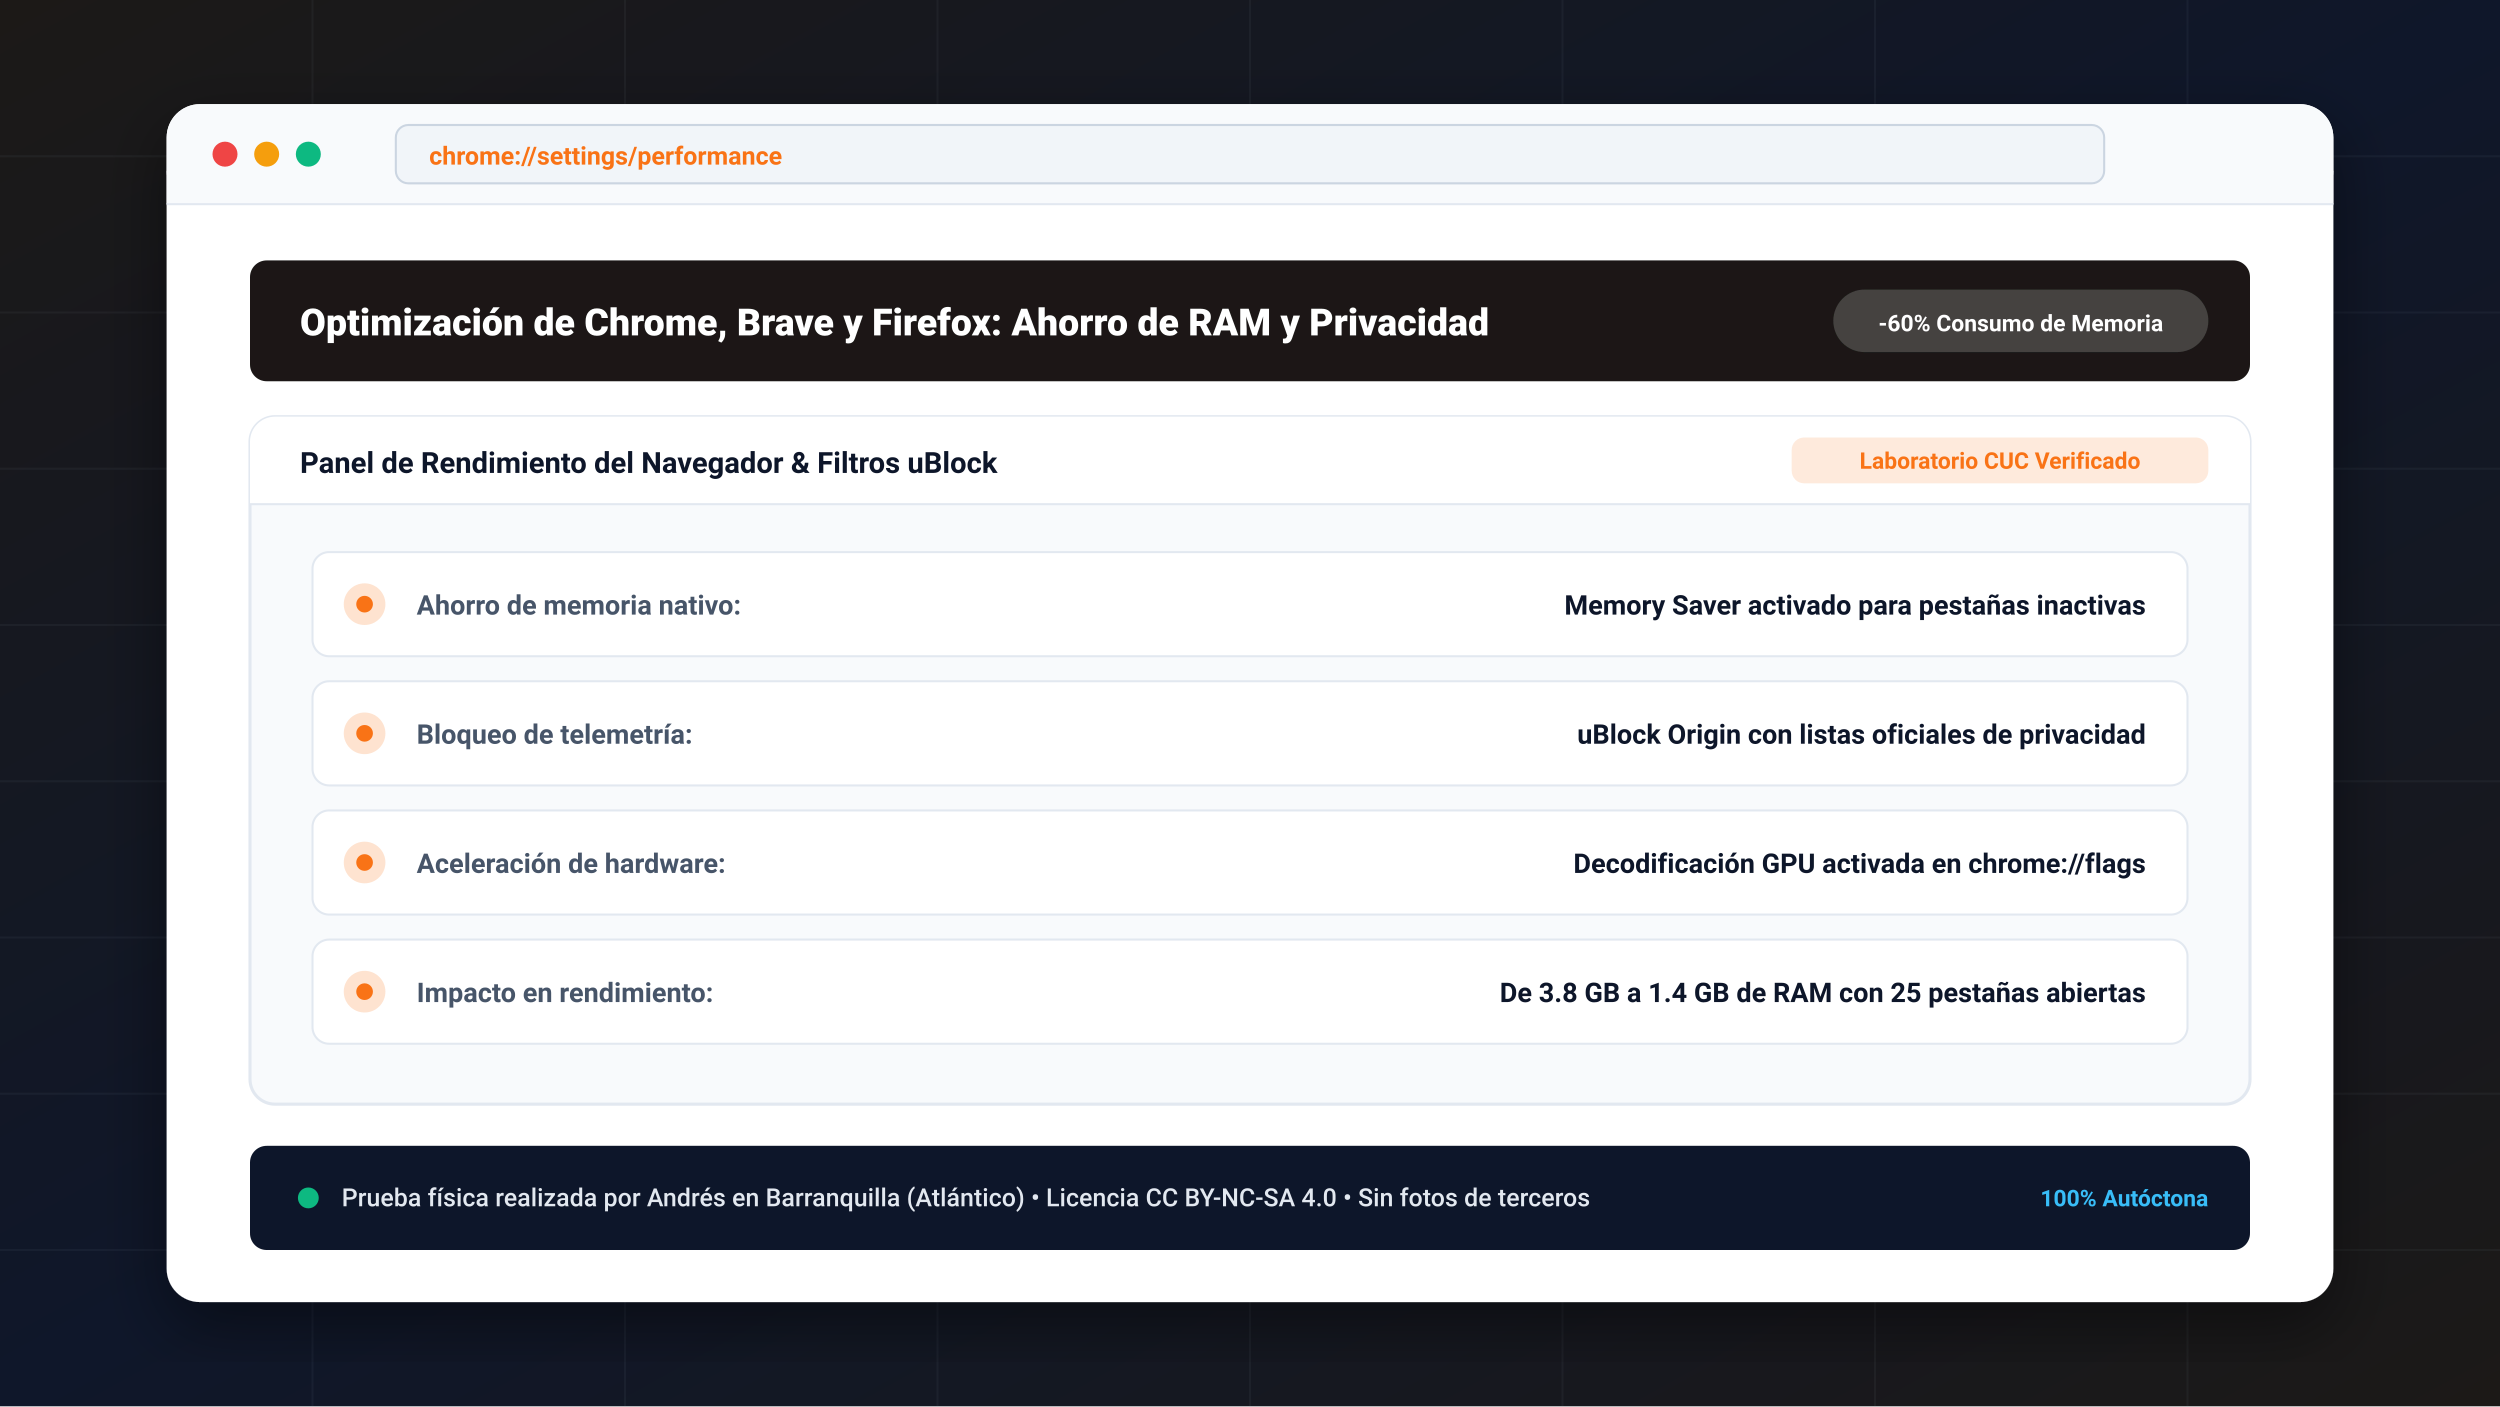
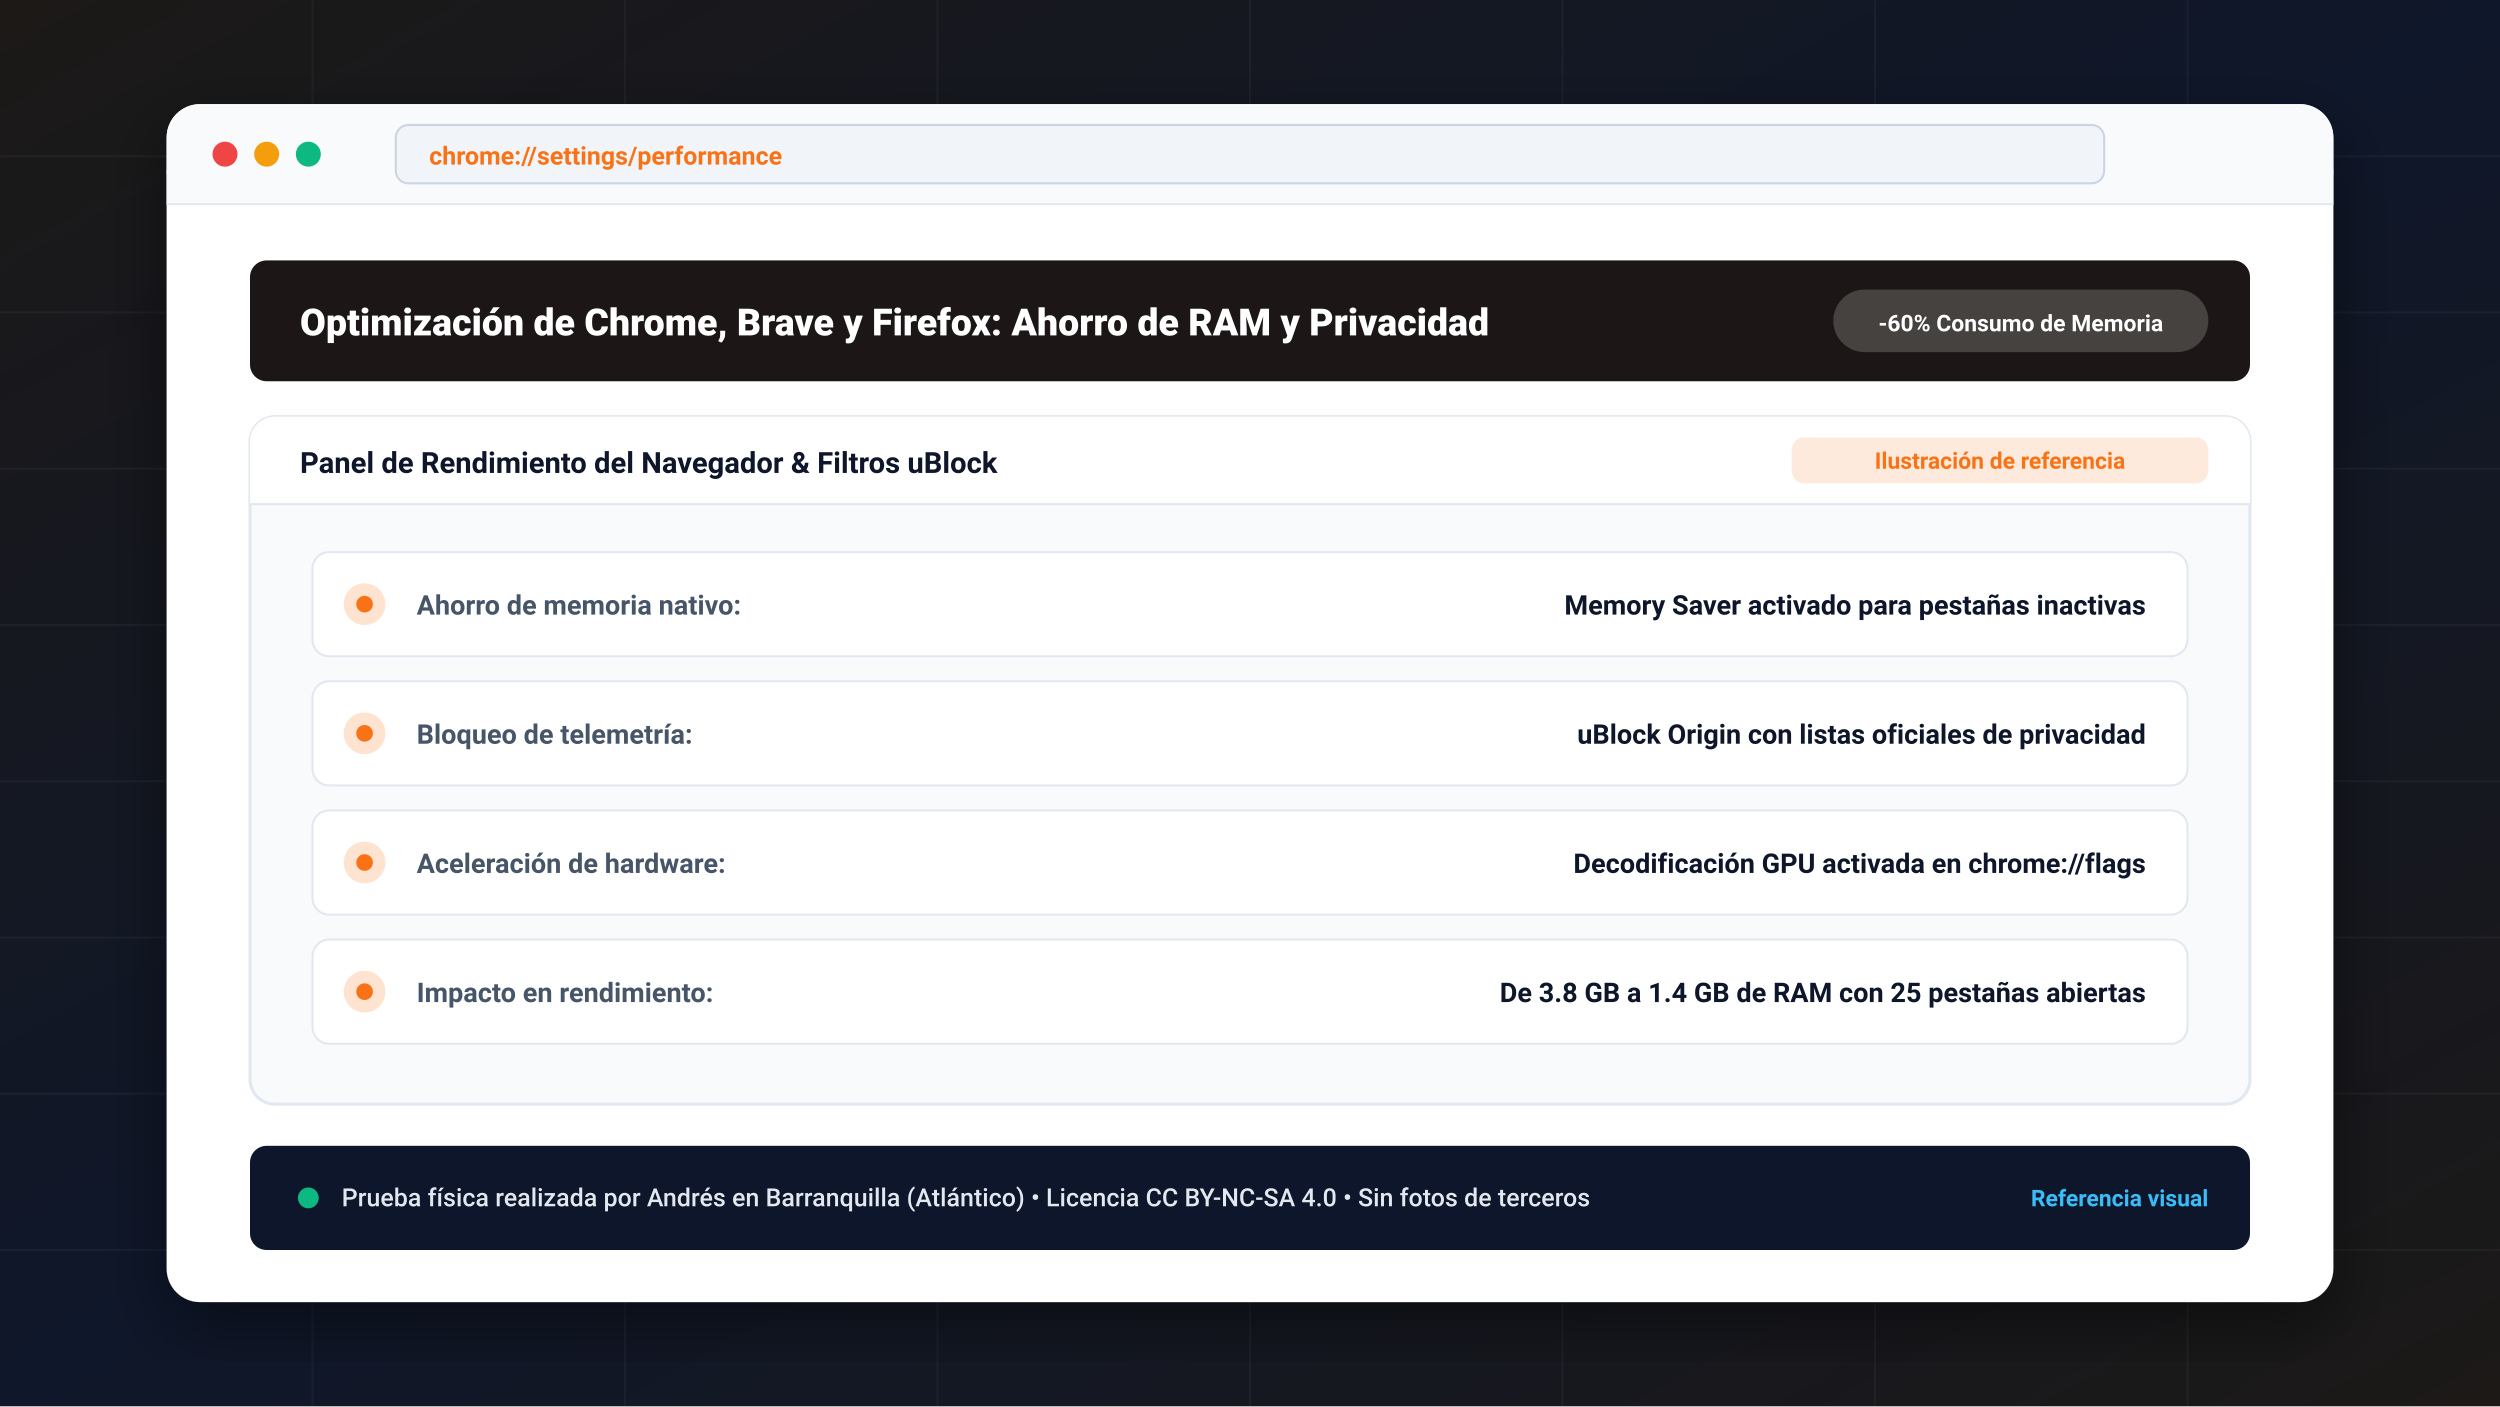
<svg xmlns="http://www.w3.org/2000/svg" viewBox="0 0 1200 675" width="1200" height="675">
  <defs>
    <linearGradient id="bg-grad-browser-ram-privacy" x1="0%" y1="0%" x2="100%" y2="100%">
      <stop offset="0%" stop-color="#1c1917" />
      <stop offset="50%" stop-color="#0f172a" />
      <stop offset="100%" stop-color="#1c1917" />
    </linearGradient>
    <filter id="shadow-browser-ram-privacy" x="-5%" y="-5%" width="110%" height="110%">
      <feDropShadow dx="0" dy="12" stdDeviation="16" flood-color="#000000" flood-opacity="0.45" />
    </filter>
  </defs>
  <rect width="1200" height="675" fill="url(#bg-grad-browser-ram-privacy)" />
  <g opacity="0.06" stroke="#94a3b8" stroke-width="1">
    <line x1="0" y1="75" x2="1200" y2="75" />
    <line x1="0" y1="150" x2="1200" y2="150" />
    <line x1="0" y1="225" x2="1200" y2="225" />
    <line x1="0" y1="300" x2="1200" y2="300" />
    <line x1="0" y1="375" x2="1200" y2="375" />
    <line x1="0" y1="450" x2="1200" y2="450" />
    <line x1="0" y1="525" x2="1200" y2="525" />
    <line x1="0" y1="600" x2="1200" y2="600" />
    <line x1="150" y1="0" x2="150" y2="675" />
    <line x1="300" y1="0" x2="300" y2="675" />
    <line x1="450" y1="0" x2="450" y2="675" />
    <line x1="600" y1="0" x2="600" y2="675" />
    <line x1="750" y1="0" x2="750" y2="675" />
    <line x1="900" y1="0" x2="900" y2="675" />
    <line x1="1050" y1="0" x2="1050" y2="675" />
  </g>
  <g transform="translate(80, 50)" filter="url(#shadow-browser-ram-privacy)">
    <rect width="1040" height="575" rx="16" fill="#ffffff" />
    <rect width="1040" height="48" rx="16" fill="#f8fafc" />
    <path d="M0 32 h1040 v16 h-1040 z" fill="#f8fafc" />
    <line x1="0" y1="48" x2="1040" y2="48" stroke="#e2e8f0" stroke-width="1" />
    <circle cx="28" cy="24" r="6" fill="#ef4444" />
    <circle cx="48" cy="24" r="6" fill="#f59e0b" />
    <circle cx="68" cy="24" r="6" fill="#10b981" />
    <rect x="110" y="10" width="820" height="28" rx="6" fill="#f1f5f9" stroke="#cbd5e1" stroke-width="1" />
    <text x="126" y="29" font-family="-apple-system, BlinkMacSystemFont, 'Segoe UI', Roboto, sans-serif" font-size="12" fill="#f97316" font-weight="600">chrome://settings/performance</text>
    <g transform="translate(40, 75)">
      <rect width="960" height="58" rx="8" fill="#1c1917" />
      <text x="24" y="36" font-family="-apple-system, BlinkMacSystemFont, 'Segoe UI', Roboto, sans-serif" font-size="18" fill="#ffffff" font-weight="800">Optimización de Chrome, Brave y Firefox: Ahorro de RAM y Privacidad</text>
      <rect x="760" y="14" width="180" height="30" rx="15" fill="#ffffff" opacity="0.18" />
      <text x="850" y="34" font-family="-apple-system, BlinkMacSystemFont, 'Segoe UI', Roboto, sans-serif" font-size="11" fill="#ffffff" font-weight="700" text-anchor="middle">-60% Consumo de Memoria</text>
    </g>
    <g transform="translate(40, 150)">
      <rect width="960" height="330" rx="12" fill="#f8fafc" stroke="#e2e8f0" stroke-width="1.5" />
      <rect width="960" height="42" rx="12" fill="#ffffff" />
      <path d="M0 26 h960 v16 h-960 z" fill="#ffffff" />
      <line x1="0" y1="42" x2="960" y2="42" stroke="#e2e8f0" stroke-width="1" />
      <text x="24" y="27" font-family="-apple-system, BlinkMacSystemFont, 'Segoe UI', Roboto, sans-serif" font-size="14" fill="#0f172a" font-weight="700">Panel de Rendimiento del Navegador &amp; Filtros uBlock</text>
      <rect x="740" y="10" width="200" height="22" rx="6" fill="#f97316" opacity="0.15" />
-       <text x="840" y="25" font-family="-apple-system, BlinkMacSystemFont, 'Segoe UI', Roboto, sans-serif" font-size="11" fill="#f97316" font-weight="700" text-anchor="middle">Laboratorio CUC Verificado</text>
+       <text x="840" y="25" font-family="-apple-system, BlinkMacSystemFont, 'Segoe UI', Roboto, sans-serif" font-size="11" fill="#f97316" font-weight="700" text-anchor="middle">Ilustración de referencia</text>
      <g transform="translate(30, 65)">
        <g transform="translate(0, 0)">
          <rect width="900" height="50" rx="8" fill="#ffffff" stroke="#e2e8f0" stroke-width="1" />
          <circle cx="25" cy="25" r="10" fill="#f97316" opacity="0.2" />
          <circle cx="25" cy="25" r="4" fill="#f97316" />
          <text x="50" y="30" font-family="-apple-system, BlinkMacSystemFont, 'Segoe UI', Roboto, sans-serif" font-size="13" fill="#475569" font-weight="600">Ahorro de memoria nativo:</text>
          <text x="880" y="30" font-family="-apple-system, BlinkMacSystemFont, 'Segoe UI', Roboto, sans-serif" font-size="13" fill="#0f172a" font-weight="700" text-anchor="end">Memory Saver activado para pestañas inactivas</text>
        </g>
        <g transform="translate(0, 62)">
          <rect width="900" height="50" rx="8" fill="#ffffff" stroke="#e2e8f0" stroke-width="1" />
          <circle cx="25" cy="25" r="10" fill="#f97316" opacity="0.2" />
          <circle cx="25" cy="25" r="4" fill="#f97316" />
          <text x="50" y="30" font-family="-apple-system, BlinkMacSystemFont, 'Segoe UI', Roboto, sans-serif" font-size="13" fill="#475569" font-weight="600">Bloqueo de telemetría:</text>
          <text x="880" y="30" font-family="-apple-system, BlinkMacSystemFont, 'Segoe UI', Roboto, sans-serif" font-size="13" fill="#0f172a" font-weight="700" text-anchor="end">uBlock Origin con listas oficiales de privacidad</text>
        </g>
        <g transform="translate(0, 124)">
          <rect width="900" height="50" rx="8" fill="#ffffff" stroke="#e2e8f0" stroke-width="1" />
          <circle cx="25" cy="25" r="10" fill="#f97316" opacity="0.2" />
          <circle cx="25" cy="25" r="4" fill="#f97316" />
          <text x="50" y="30" font-family="-apple-system, BlinkMacSystemFont, 'Segoe UI', Roboto, sans-serif" font-size="13" fill="#475569" font-weight="600">Aceleración de hardware:</text>
          <text x="880" y="30" font-family="-apple-system, BlinkMacSystemFont, 'Segoe UI', Roboto, sans-serif" font-size="13" fill="#0f172a" font-weight="700" text-anchor="end">Decodificación GPU activada en chrome://flags</text>
        </g>
        <g transform="translate(0, 186)">
          <rect width="900" height="50" rx="8" fill="#ffffff" stroke="#e2e8f0" stroke-width="1" />
          <circle cx="25" cy="25" r="10" fill="#f97316" opacity="0.2" />
          <circle cx="25" cy="25" r="4" fill="#f97316" />
          <text x="50" y="30" font-family="-apple-system, BlinkMacSystemFont, 'Segoe UI', Roboto, sans-serif" font-size="13" fill="#475569" font-weight="600">Impacto en rendimiento:</text>
          <text x="880" y="30" font-family="-apple-system, BlinkMacSystemFont, 'Segoe UI', Roboto, sans-serif" font-size="13" fill="#0f172a" font-weight="700" text-anchor="end">De 3.8 GB a 1.4 GB de RAM con 25 pestañas abiertas</text>
        </g>
      </g>
    </g>
    <g transform="translate(40, 500)">
      <rect width="960" height="50" rx="8" fill="#0f172a" />
      <circle cx="28" cy="25" r="5" fill="#10b981" />
      <text x="44" y="29" font-family="-apple-system, BlinkMacSystemFont, 'Segoe UI', Roboto, sans-serif" font-size="12" fill="#e2e8f0" font-weight="500">
        Prueba física realizada por Andrés en Barranquilla (Atlántico) • Licencia CC BY-NC-SA 4.0 • Sin fotos de terceros
      </text>
-       <text x="940" y="29" font-family="-apple-system, BlinkMacSystemFont, 'Segoe UI', Roboto, sans-serif" font-size="11" fill="#38bdf8" font-weight="700" text-anchor="end">100% Autóctona</text>
+       <text x="940" y="29" font-family="-apple-system, BlinkMacSystemFont, 'Segoe UI', Roboto, sans-serif" font-size="11" fill="#38bdf8" font-weight="700" text-anchor="end">Referencia visual</text>
    </g>
  </g>
</svg>
